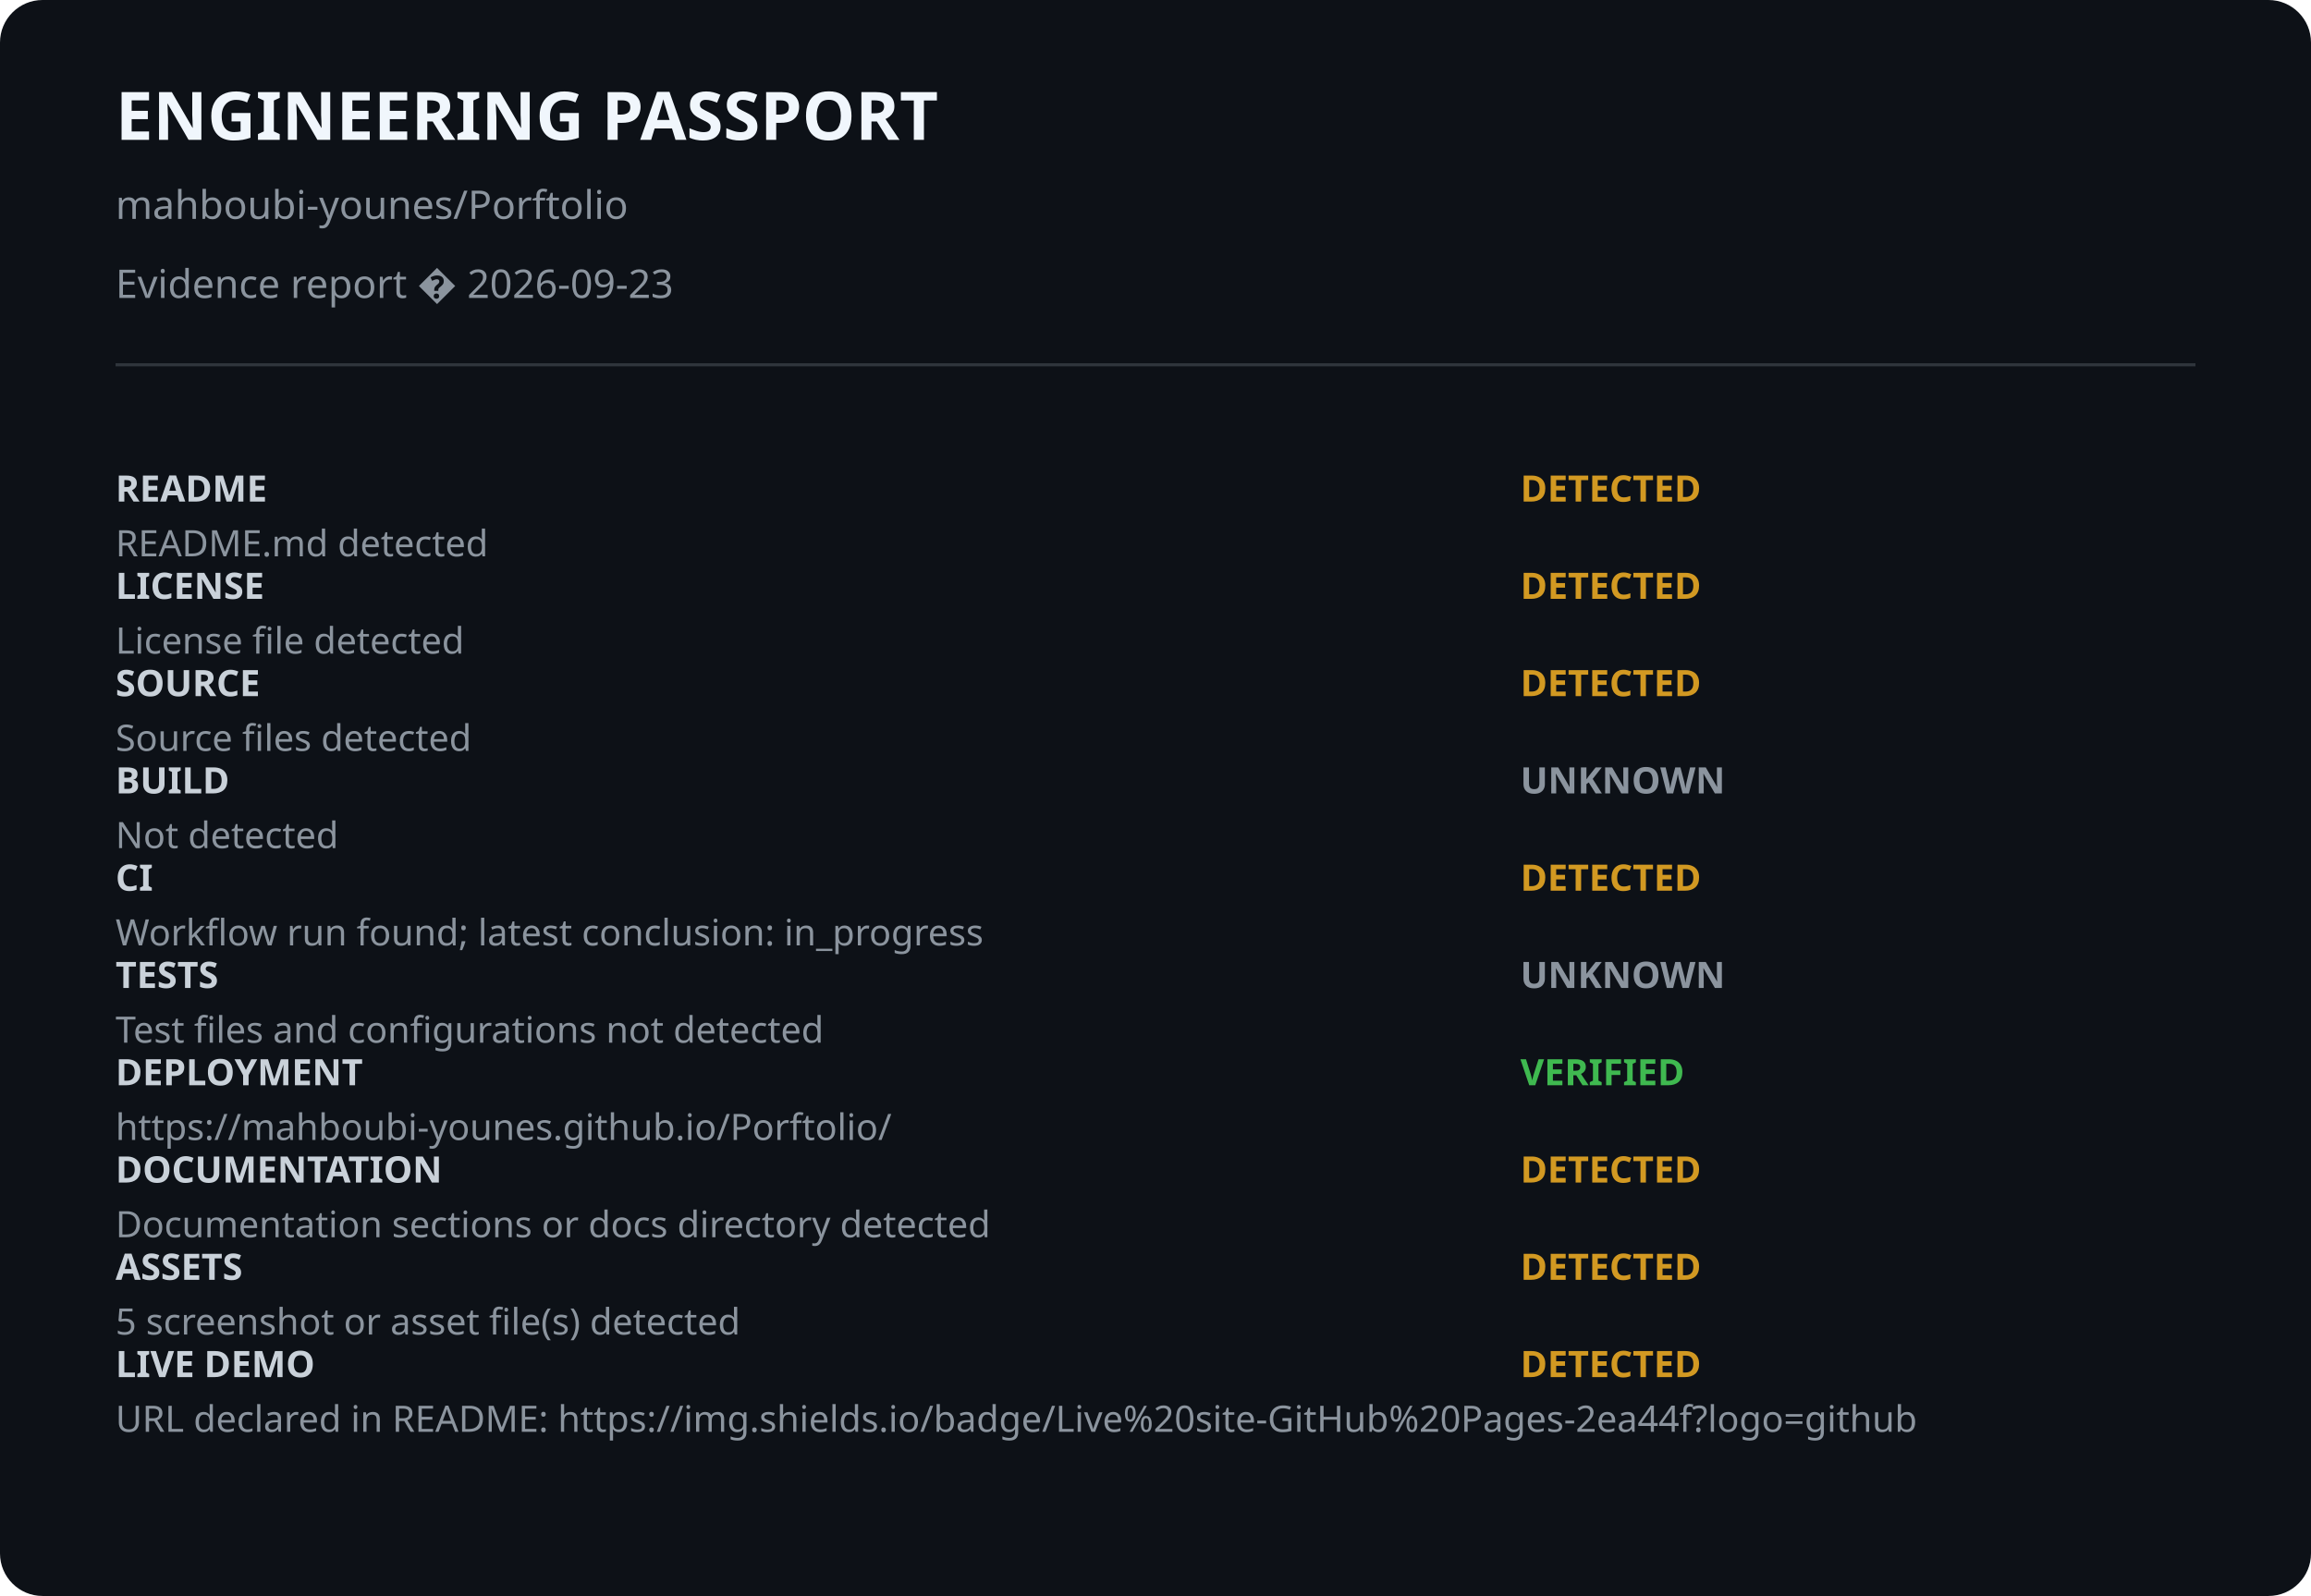
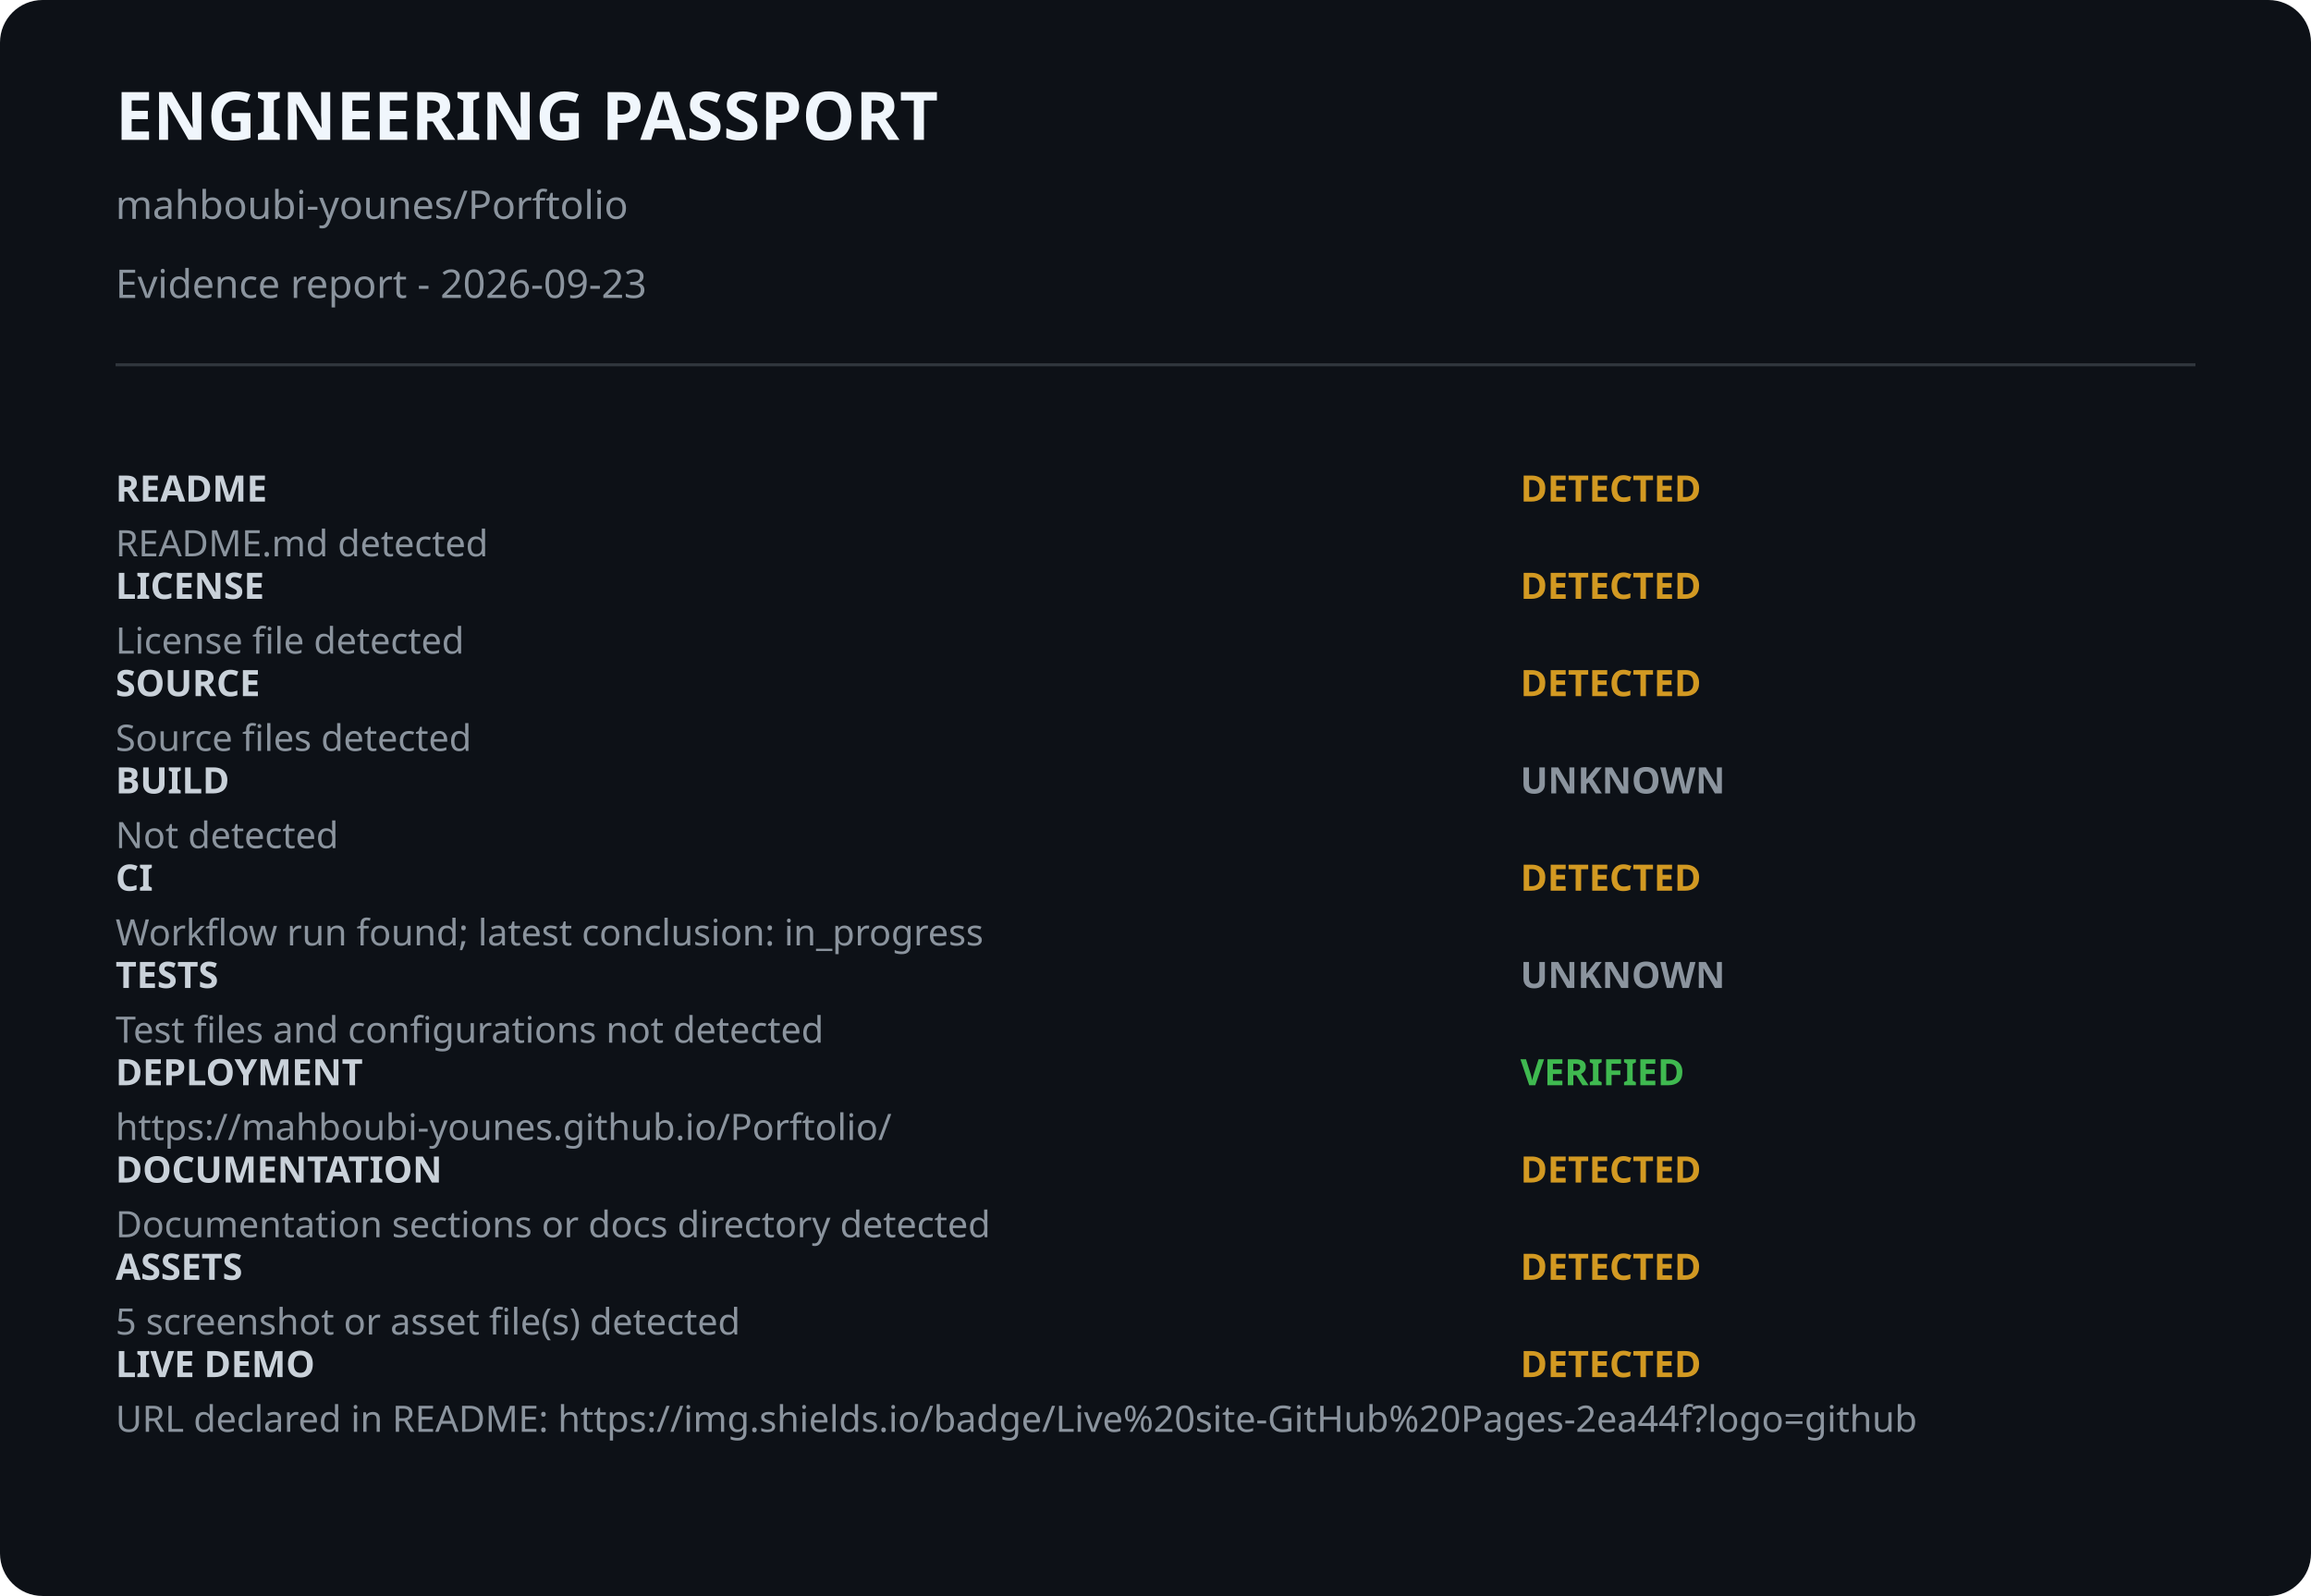
<svg xmlns="http://www.w3.org/2000/svg" width="760" height="525" viewBox="0 0 760 525">
  <style>.bg{fill:#0d1117}.title{fill:#f0f6fc;font:700 22px system-ui}.sub{fill:#8b949e;font:13px system-ui}.label{fill:#c9d1d9;font:600 12px ui-monospace}.detail{fill:#8b949e;font:12px system-ui}.state{font:700 12px ui-monospace}.verified{fill:#3fb950}.detected{fill:#d29922}.unknown{fill:#8b949e}.rule{stroke:#30363d}</style>
  <rect class="bg" width="100%" height="100%" rx="14" />
  <text x="38" y="46" class="title">ENGINEERING PASSPORT</text>
  <text x="38" y="72" class="sub">mahboubi-younes/Porftolio</text>
-   <text x="38" y="98" class="sub">Evidence report � 2026-09-23</text>
+   <text x="38" y="98" class="sub">Evidence report - 2026-09-23</text>
  <line x1="38" y1="120" x2="722" y2="120" class="rule" />
  <text x="38" y="165" class="label">README</text>
  <text x="500" y="165" class="state detected">DETECTED</text>
  <text x="38" y="183" class="detail">README.md detected</text>
  <text x="38" y="197" class="label">LICENSE</text>
  <text x="500" y="197" class="state detected">DETECTED</text>
  <text x="38" y="215" class="detail">License file detected</text>
  <text x="38" y="229" class="label">SOURCE</text>
  <text x="500" y="229" class="state detected">DETECTED</text>
  <text x="38" y="247" class="detail">Source files detected</text>
  <text x="38" y="261" class="label">BUILD</text>
  <text x="500" y="261" class="state unknown">UNKNOWN</text>
  <text x="38" y="279" class="detail">Not detected</text>
  <text x="38" y="293" class="label">CI</text>
  <text x="500" y="293" class="state detected">DETECTED</text>
  <text x="38" y="311" class="detail">Workflow run found; latest conclusion: in_progress</text>
  <text x="38" y="325" class="label">TESTS</text>
  <text x="500" y="325" class="state unknown">UNKNOWN</text>
  <text x="38" y="343" class="detail">Test files and configurations not detected</text>
  <text x="38" y="357" class="label">DEPLOYMENT</text>
  <text x="500" y="357" class="state verified">VERIFIED</text>
  <text x="38" y="375" class="detail">https://mahboubi-younes.github.io/Porftolio/</text>
  <text x="38" y="389" class="label">DOCUMENTATION</text>
  <text x="500" y="389" class="state detected">DETECTED</text>
  <text x="38" y="407" class="detail">Documentation sections or docs directory detected</text>
  <text x="38" y="421" class="label">ASSETS</text>
  <text x="500" y="421" class="state detected">DETECTED</text>
  <text x="38" y="439" class="detail">5 screenshot or asset file(s) detected</text>
  <text x="38" y="453" class="label">LIVE DEMO</text>
  <text x="500" y="453" class="state detected">DETECTED</text>
  <text x="38" y="471" class="detail">URL declared in README: https://img.shields.io/badge/Live%20site-GitHub%20Pages-2ea44f?logo=github</text>
</svg>
